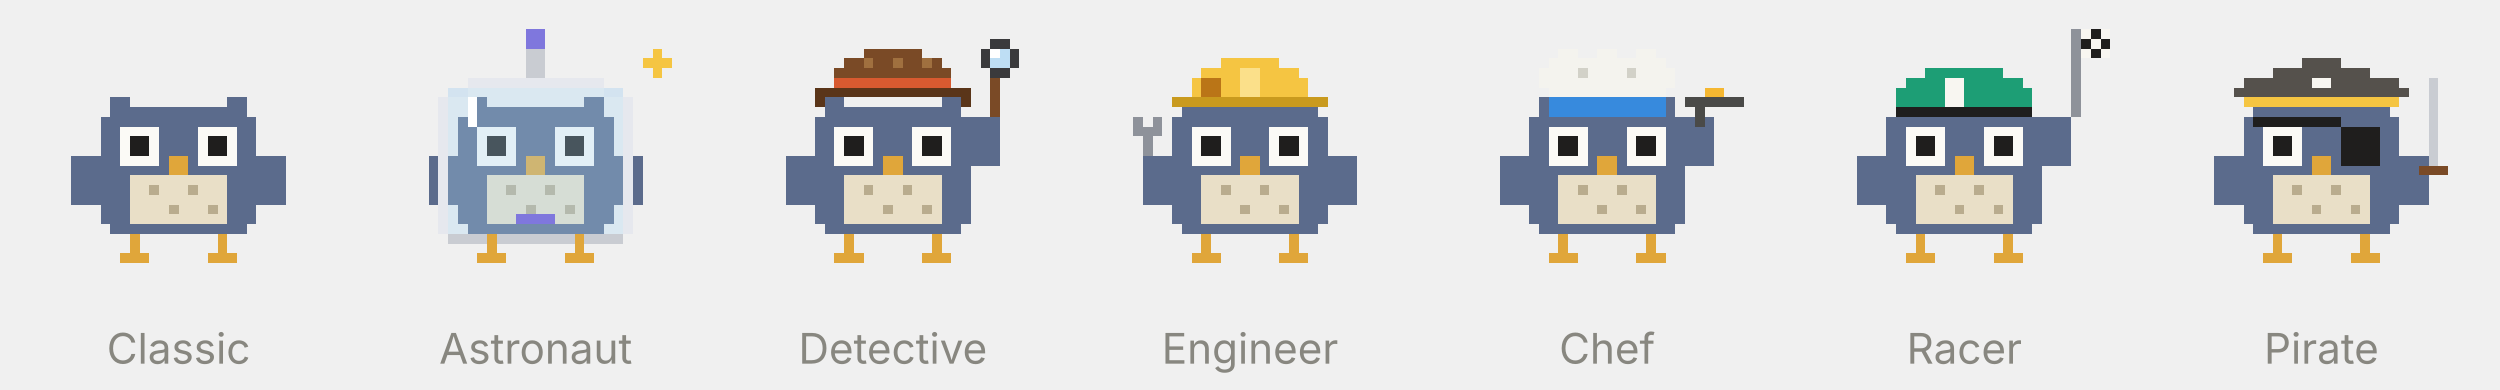
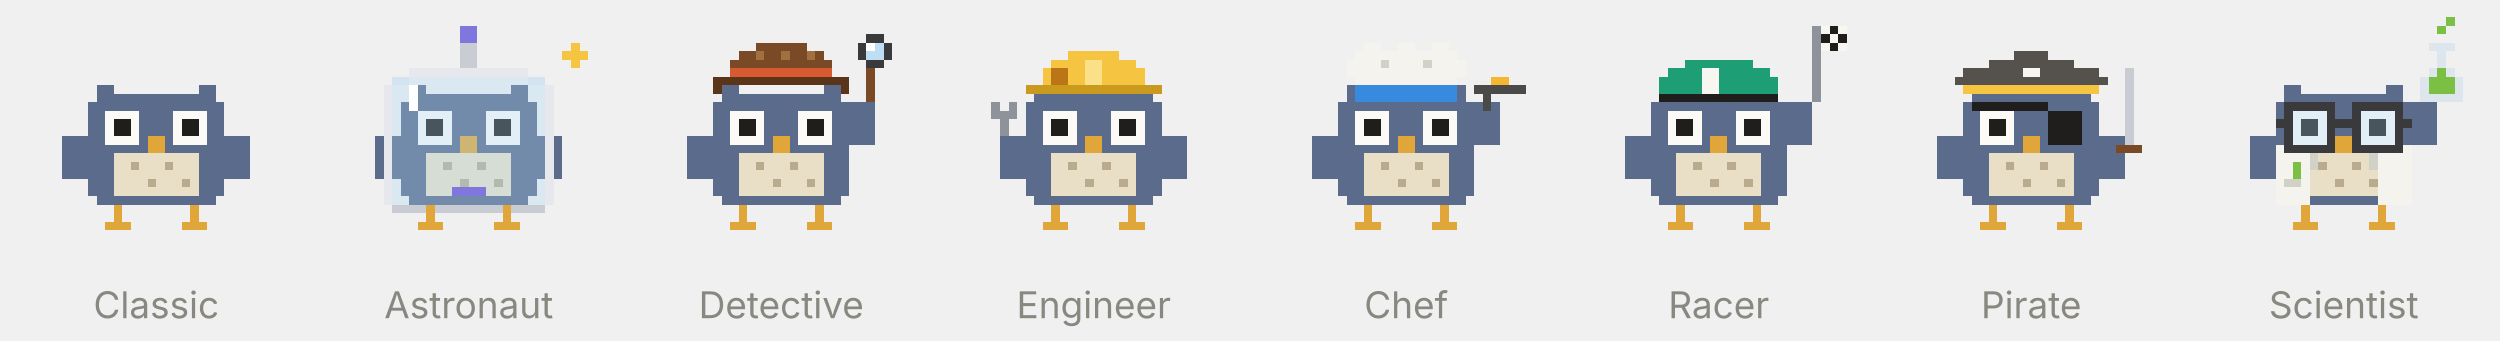
- <svg xmlns="http://www.w3.org/2000/svg" width="770" height="120" viewBox="0 0 770 120">
+ <svg xmlns="http://www.w3.org/2000/svg" width="880" height="120" viewBox="0 0 880 120">
  <style>
.run .la{animation:st .5s steps(1) infinite}.run .lb{animation:st .5s steps(1) infinite -.25s}
.run .bd{animation:bob .5s steps(1) infinite -.125s}
.run g{transform-box:fill-box}
@keyframes st{50%{transform:translateY(-1px)}}@keyframes bob{50%{transform:translateY(1px)}}
.c-fable.run{animation:float 1s ease-in-out infinite}
.c-fable.run .la,.c-fable.run .lb,.c-fable.run .bd{animation:none}
.c-fable.run .ant{animation:blink 1s steps(1) infinite}
.c-fable.run .star{animation:blink .5s steps(1) infinite -.25s}
@keyframes float{50%{transform:translateY(-2px)}}@keyframes blink{50%{opacity:.15}}
.c-heavy.run .it{animation:scan 1s steps(1) infinite}
.c-heavy.run .gl{animation:blink 1s steps(1) infinite -.5s}
@keyframes scan{25%{transform:translate(-1px,1px)}50%{transform:translate(-2px,2px)}75%{transform:translate(-1px,1px)}}
.c-careful.run .it{transform-origin:100% 100%;animation:twist .5s ease-in-out infinite}
@keyframes twist{50%{transform:rotate(-35deg)}}
.c-medium.run .pan{transform-origin:0 50%;animation:tilt 1s ease-in-out infinite}
.c-medium.run .egg{animation:flip 1s ease-in-out infinite}
@keyframes tilt{20%,40%{transform:rotate(-12deg)}}@keyframes flip{30%{transform:translateY(-5px) scaleY(-1)}60%{transform:translateY(0)}}
.c-light.run .la{animation-duration:.25s}.c-light.run .lb{animation-duration:.25s;animation-delay:-.125s}
.c-light.run .flag{transform-origin:0 50%;animation:wave .25s steps(1) infinite}
@keyframes wave{50%{transform:skewY(-12deg) scaleX(.85)}}
.c-explore.run .it{transform-origin:50% 100%;animation:fence .5s ease-in-out infinite}
@keyframes fence{50%{transform:rotate(25deg)}}
+ .c-science.run .it{transform-origin:50% 100%;animation:swirl 1s ease-in-out infinite}
+ .c-science.run .bub{animation:fizz .5s steps(1) infinite}
+ @keyframes swirl{25%{transform:rotate(-8deg)}75%{transform:rotate(8deg)}}@keyframes fizz{50%{transform:translateY(-1px);opacity:.3}}
@media (prefers-reduced-motion: reduce){.run,.run g{animation:none!important}}
</style>
  <g transform="translate(10,6) scale(3)" opacity="1" shape-rendering="crispEdges">
    <g class="c-other run">
      <g class="bd">
        <rect x="8" y="8" width="2" height="1" fill="#5B6B8C" />
        <rect x="20" y="8" width="2" height="1" fill="#5B6B8C" />
        <rect x="8" y="9" width="14" height="13" fill="#5B6B8C" />
        <rect x="7" y="10" width="16" height="11" fill="#5B6B8C" />
        <rect x="9" y="11" width="4" height="4" fill="#FBFAF6" />
        <rect x="17" y="11" width="4" height="4" fill="#FBFAF6" />
        <rect x="10" y="12" width="2" height="2" fill="#1F1E1D" />
        <rect x="18" y="12" width="2" height="2" fill="#1F1E1D" />
        <rect x="14" y="14" width="2" height="2" fill="#E0A63A" />
        <rect x="10" y="16" width="10" height="5" fill="#E9DFC7" />
        <rect x="12" y="17" width="1" height="1" fill="#B9AC8E" />
        <rect x="16" y="17" width="1" height="1" fill="#B9AC8E" />
        <rect x="14" y="19" width="1" height="1" fill="#B9AC8E" />
        <rect x="18" y="19" width="1" height="1" fill="#B9AC8E" />
        <rect x="4" y="14" width="3" height="5" fill="#5B6B8C" />
        <rect x="23" y="14" width="3" height="5" fill="#5B6B8C" />
      </g>
      <g class="la">
        <rect x="10" y="22" width="1" height="2" fill="#E0A63A" />
        <rect x="9" y="24" width="3" height="1" fill="#E0A63A" />
      </g>
      <g class="lb">
        <rect x="19" y="22" width="1" height="2" fill="#E0A63A" />
        <rect x="18" y="24" width="3" height="1" fill="#E0A63A" />
      </g>
    </g>
  </g>
  <text x="55" y="112" text-anchor="middle" font-family="-apple-system,Segoe UI,sans-serif" font-size="13" fill="#888780">Classic</text>
  <g transform="translate(120,6) scale(3)" opacity="1" shape-rendering="crispEdges">
    <g class="c-fable run">
      <g class="bd">
        <rect x="8" y="8" width="2" height="1" fill="#5B6B8C" />
        <rect x="20" y="8" width="2" height="1" fill="#5B6B8C" />
        <rect x="8" y="9" width="14" height="13" fill="#5B6B8C" />
        <rect x="7" y="10" width="16" height="11" fill="#5B6B8C" />
        <rect x="9" y="11" width="4" height="4" fill="#FBFAF6" />
        <rect x="17" y="11" width="4" height="4" fill="#FBFAF6" />
        <rect x="10" y="12" width="2" height="2" fill="#1F1E1D" />
        <rect x="18" y="12" width="2" height="2" fill="#1F1E1D" />
        <rect x="14" y="14" width="2" height="2" fill="#E0A63A" />
        <rect x="10" y="16" width="10" height="5" fill="#E9DFC7" />
        <rect x="12" y="17" width="1" height="1" fill="#B9AC8E" />
        <rect x="16" y="17" width="1" height="1" fill="#B9AC8E" />
        <rect x="14" y="19" width="1" height="1" fill="#B9AC8E" />
        <rect x="18" y="19" width="1" height="1" fill="#B9AC8E" />
        <rect x="4" y="14" width="3" height="5" fill="#5B6B8C" />
        <rect x="23" y="14" width="3" height="5" fill="#5B6B8C" />
        <rect x="8" y="6" width="14" height="1" fill="#E6E8EE" />
        <rect x="6" y="7" width="2" height="1" fill="#E6E8EE" />
        <rect x="22" y="7" width="2" height="1" fill="#E6E8EE" />
        <rect x="5" y="8" width="1" height="14" fill="#E6E8EE" />
        <rect x="24" y="8" width="1" height="14" fill="#E6E8EE" />
        <rect x="6" y="22" width="18" height="1" fill="#C9CCD2" />
        <rect x="6" y="7" width="18" height="15" fill="rgba(169,214,245,.3)" />
        <rect x="8" y="8" width="1" height="3" fill="#fff" />
        <rect x="14" y="3" width="2" height="3" fill="#C9CCD2" />
        <rect x="13" y="20" width="4" height="1" fill="#7F77DD" />
        <g class="ant">
          <rect x="14" y="1" width="2" height="2" fill="#7F77DD" />
        </g>
        <g class="star">
          <rect x="27" y="3" width="1" height="3" fill="#F5C542" />
          <rect x="26" y="4" width="3" height="1" fill="#F5C542" />
        </g>
      </g>
      <g class="la">
        <rect x="10" y="22" width="1" height="2" fill="#E0A63A" />
        <rect x="9" y="24" width="3" height="1" fill="#E0A63A" />
      </g>
      <g class="lb">
        <rect x="19" y="22" width="1" height="2" fill="#E0A63A" />
        <rect x="18" y="24" width="3" height="1" fill="#E0A63A" />
      </g>
    </g>
  </g>
  <text x="165" y="112" text-anchor="middle" font-family="-apple-system,Segoe UI,sans-serif" font-size="13" fill="#888780">Astronaut</text>
  <g transform="translate(230,6) scale(3)" opacity="1" shape-rendering="crispEdges">
    <g class="c-heavy run">
      <g class="bd">
        <rect x="8" y="8" width="2" height="1" fill="#5B6B8C" />
        <rect x="20" y="8" width="2" height="1" fill="#5B6B8C" />
        <rect x="8" y="9" width="14" height="13" fill="#5B6B8C" />
        <rect x="7" y="10" width="16" height="11" fill="#5B6B8C" />
        <rect x="9" y="11" width="4" height="4" fill="#FBFAF6" />
        <rect x="17" y="11" width="4" height="4" fill="#FBFAF6" />
        <rect x="10" y="12" width="2" height="2" fill="#1F1E1D" />
        <rect x="18" y="12" width="2" height="2" fill="#1F1E1D" />
        <rect x="14" y="14" width="2" height="2" fill="#E0A63A" />
        <rect x="10" y="16" width="10" height="5" fill="#E9DFC7" />
        <rect x="12" y="17" width="1" height="1" fill="#B9AC8E" />
        <rect x="16" y="17" width="1" height="1" fill="#B9AC8E" />
        <rect x="14" y="19" width="1" height="1" fill="#B9AC8E" />
        <rect x="18" y="19" width="1" height="1" fill="#B9AC8E" />
        <rect x="4" y="14" width="3" height="5" fill="#5B6B8C" />
        <rect x="12" y="3" width="1" height="1" fill="#7A4A26" />
        <rect x="13" y="3" width="1" height="1" fill="#7A4A26" />
        <rect x="14" y="3" width="1" height="1" fill="#7A4A26" />
        <rect x="15" y="3" width="1" height="1" fill="#7A4A26" />
        <rect x="16" y="3" width="1" height="1" fill="#7A4A26" />
        <rect x="17" y="3" width="1" height="1" fill="#7A4A26" />
        <rect x="10" y="4" width="1" height="1" fill="#7A4A26" />
        <rect x="11" y="4" width="1" height="1" fill="#7A4A26" />
        <rect x="12" y="4" width="1" height="1" fill="#A0703F" />
        <rect x="13" y="4" width="1" height="1" fill="#7A4A26" />
        <rect x="14" y="4" width="1" height="1" fill="#7A4A26" />
        <rect x="15" y="4" width="1" height="1" fill="#A0703F" />
        <rect x="16" y="4" width="1" height="1" fill="#7A4A26" />
        <rect x="17" y="4" width="1" height="1" fill="#7A4A26" />
        <rect x="18" y="4" width="1" height="1" fill="#A0703F" />
        <rect x="19" y="4" width="1" height="1" fill="#7A4A26" />
        <rect x="9" y="5" width="1" height="1" fill="#7A4A26" />
        <rect x="10" y="5" width="1" height="1" fill="#7A4A26" />
        <rect x="11" y="5" width="1" height="1" fill="#7A4A26" />
        <rect x="12" y="5" width="1" height="1" fill="#7A4A26" />
        <rect x="13" y="5" width="1" height="1" fill="#7A4A26" />
        <rect x="14" y="5" width="1" height="1" fill="#7A4A26" />
        <rect x="15" y="5" width="1" height="1" fill="#7A4A26" />
        <rect x="16" y="5" width="1" height="1" fill="#7A4A26" />
        <rect x="17" y="5" width="1" height="1" fill="#7A4A26" />
        <rect x="18" y="5" width="1" height="1" fill="#7A4A26" />
        <rect x="19" y="5" width="1" height="1" fill="#7A4A26" />
        <rect x="20" y="5" width="1" height="1" fill="#7A4A26" />
        <rect x="9" y="6" width="1" height="1" fill="#D85A30" />
        <rect x="10" y="6" width="1" height="1" fill="#D85A30" />
        <rect x="11" y="6" width="1" height="1" fill="#D85A30" />
        <rect x="12" y="6" width="1" height="1" fill="#D85A30" />
        <rect x="13" y="6" width="1" height="1" fill="#D85A30" />
        <rect x="14" y="6" width="1" height="1" fill="#D85A30" />
        <rect x="15" y="6" width="1" height="1" fill="#D85A30" />
        <rect x="16" y="6" width="1" height="1" fill="#D85A30" />
        <rect x="17" y="6" width="1" height="1" fill="#D85A30" />
        <rect x="18" y="6" width="1" height="1" fill="#D85A30" />
        <rect x="19" y="6" width="1" height="1" fill="#D85A30" />
        <rect x="20" y="6" width="1" height="1" fill="#D85A30" />
        <rect x="7" y="7" width="1" height="1" fill="#5A3519" />
        <rect x="8" y="7" width="1" height="1" fill="#5A3519" />
        <rect x="9" y="7" width="1" height="1" fill="#5A3519" />
        <rect x="10" y="7" width="1" height="1" fill="#5A3519" />
        <rect x="11" y="7" width="1" height="1" fill="#5A3519" />
        <rect x="12" y="7" width="1" height="1" fill="#5A3519" />
        <rect x="13" y="7" width="1" height="1" fill="#5A3519" />
        <rect x="14" y="7" width="1" height="1" fill="#5A3519" />
        <rect x="15" y="7" width="1" height="1" fill="#5A3519" />
        <rect x="16" y="7" width="1" height="1" fill="#5A3519" />
        <rect x="17" y="7" width="1" height="1" fill="#5A3519" />
        <rect x="18" y="7" width="1" height="1" fill="#5A3519" />
        <rect x="19" y="7" width="1" height="1" fill="#5A3519" />
        <rect x="20" y="7" width="1" height="1" fill="#5A3519" />
        <rect x="21" y="7" width="1" height="1" fill="#5A3519" />
        <rect x="22" y="7" width="1" height="1" fill="#5A3519" />
        <rect x="7" y="8" width="1" height="1" fill="#5A3519" />
        <rect x="22" y="8" width="1" height="1" fill="#5A3519" />
        <g class="it">
          <rect x="23" y="10" width="3" height="5" fill="#5B6B8C" />
          <rect x="25" y="2" width="1" height="1" fill="#3A3A3C" />
          <rect x="26" y="2" width="1" height="1" fill="#3A3A3C" />
          <rect x="24" y="3" width="1" height="1" fill="#3A3A3C" />
          <rect x="27" y="3" width="1" height="1" fill="#3A3A3C" />
          <rect x="24" y="4" width="1" height="1" fill="#3A3A3C" />
          <rect x="27" y="4" width="1" height="1" fill="#3A3A3C" />
          <rect x="25" y="5" width="1" height="1" fill="#3A3A3C" />
          <rect x="26" y="5" width="1" height="1" fill="#3A3A3C" />
          <rect x="25" y="3" width="2" height="2" fill="rgba(169,214,245,.7)" />
          <rect x="25" y="6" width="1" height="4" fill="#7A4A26" />
        </g>
        <g class="gl">
          <rect x="25" y="3" width="1" height="1" fill="#fff" />
        </g>
      </g>
      <g class="la">
        <rect x="10" y="22" width="1" height="2" fill="#E0A63A" />
        <rect x="9" y="24" width="3" height="1" fill="#E0A63A" />
      </g>
      <g class="lb">
        <rect x="19" y="22" width="1" height="2" fill="#E0A63A" />
        <rect x="18" y="24" width="3" height="1" fill="#E0A63A" />
      </g>
    </g>
  </g>
  <text x="275" y="112" text-anchor="middle" font-family="-apple-system,Segoe UI,sans-serif" font-size="13" fill="#888780">Detective</text>
  <g transform="translate(340,6) scale(3)" opacity="1" shape-rendering="crispEdges">
    <g class="c-careful run">
      <g class="bd">
        <rect x="8" y="8" width="2" height="1" fill="#5B6B8C" />
        <rect x="20" y="8" width="2" height="1" fill="#5B6B8C" />
        <rect x="8" y="9" width="14" height="13" fill="#5B6B8C" />
        <rect x="7" y="10" width="16" height="11" fill="#5B6B8C" />
        <rect x="9" y="11" width="4" height="4" fill="#FBFAF6" />
        <rect x="17" y="11" width="4" height="4" fill="#FBFAF6" />
        <rect x="10" y="12" width="2" height="2" fill="#1F1E1D" />
        <rect x="18" y="12" width="2" height="2" fill="#1F1E1D" />
        <rect x="14" y="14" width="2" height="2" fill="#E0A63A" />
        <rect x="10" y="16" width="10" height="5" fill="#E9DFC7" />
        <rect x="12" y="17" width="1" height="1" fill="#B9AC8E" />
        <rect x="16" y="17" width="1" height="1" fill="#B9AC8E" />
        <rect x="14" y="19" width="1" height="1" fill="#B9AC8E" />
        <rect x="18" y="19" width="1" height="1" fill="#B9AC8E" />
        <rect x="4" y="14" width="3" height="5" fill="#5B6B8C" />
        <rect x="23" y="14" width="3" height="5" fill="#5B6B8C" />
        <rect x="12" y="4" width="1" height="1" fill="#F5C542" />
        <rect x="13" y="4" width="1" height="1" fill="#F5C542" />
        <rect x="14" y="4" width="1" height="1" fill="#F5C542" />
        <rect x="15" y="4" width="1" height="1" fill="#F5C542" />
        <rect x="16" y="4" width="1" height="1" fill="#F5C542" />
        <rect x="17" y="4" width="1" height="1" fill="#F5C542" />
        <rect x="10" y="5" width="1" height="1" fill="#F5C542" />
        <rect x="11" y="5" width="1" height="1" fill="#F5C542" />
        <rect x="12" y="5" width="1" height="1" fill="#F5C542" />
        <rect x="13" y="5" width="1" height="1" fill="#F5C542" />
        <rect x="14" y="5" width="1" height="1" fill="#FBE08A" />
        <rect x="15" y="5" width="1" height="1" fill="#FBE08A" />
        <rect x="16" y="5" width="1" height="1" fill="#F5C542" />
        <rect x="17" y="5" width="1" height="1" fill="#F5C542" />
        <rect x="18" y="5" width="1" height="1" fill="#F5C542" />
        <rect x="19" y="5" width="1" height="1" fill="#F5C542" />
        <rect x="9" y="6" width="1" height="1" fill="#F5C542" />
        <rect x="10" y="6" width="1" height="1" fill="#F5C542" />
        <rect x="11" y="6" width="1" height="1" fill="#F5C542" />
        <rect x="12" y="6" width="1" height="1" fill="#F5C542" />
        <rect x="13" y="6" width="1" height="1" fill="#F5C542" />
        <rect x="14" y="6" width="1" height="1" fill="#FBE08A" />
        <rect x="15" y="6" width="1" height="1" fill="#FBE08A" />
        <rect x="16" y="6" width="1" height="1" fill="#F5C542" />
        <rect x="17" y="6" width="1" height="1" fill="#F5C542" />
        <rect x="18" y="6" width="1" height="1" fill="#F5C542" />
        <rect x="19" y="6" width="1" height="1" fill="#F5C542" />
        <rect x="20" y="6" width="1" height="1" fill="#F5C542" />
        <rect x="9" y="7" width="1" height="1" fill="#F5C542" />
        <rect x="10" y="7" width="1" height="1" fill="#F5C542" />
        <rect x="11" y="7" width="1" height="1" fill="#F5C542" />
        <rect x="12" y="7" width="1" height="1" fill="#F5C542" />
        <rect x="13" y="7" width="1" height="1" fill="#F5C542" />
        <rect x="14" y="7" width="1" height="1" fill="#FBE08A" />
        <rect x="15" y="7" width="1" height="1" fill="#FBE08A" />
        <rect x="16" y="7" width="1" height="1" fill="#F5C542" />
        <rect x="17" y="7" width="1" height="1" fill="#F5C542" />
        <rect x="18" y="7" width="1" height="1" fill="#F5C542" />
        <rect x="19" y="7" width="1" height="1" fill="#F5C542" />
        <rect x="20" y="7" width="1" height="1" fill="#F5C542" />
        <rect x="7" y="8" width="1" height="1" fill="#C99A1E" />
        <rect x="8" y="8" width="1" height="1" fill="#C99A1E" />
        <rect x="9" y="8" width="1" height="1" fill="#C99A1E" />
        <rect x="10" y="8" width="1" height="1" fill="#C99A1E" />
        <rect x="11" y="8" width="1" height="1" fill="#C99A1E" />
        <rect x="12" y="8" width="1" height="1" fill="#C99A1E" />
        <rect x="13" y="8" width="1" height="1" fill="#C99A1E" />
        <rect x="14" y="8" width="1" height="1" fill="#C99A1E" />
        <rect x="15" y="8" width="1" height="1" fill="#C99A1E" />
        <rect x="16" y="8" width="1" height="1" fill="#C99A1E" />
        <rect x="17" y="8" width="1" height="1" fill="#C99A1E" />
        <rect x="18" y="8" width="1" height="1" fill="#C99A1E" />
        <rect x="19" y="8" width="1" height="1" fill="#C99A1E" />
        <rect x="20" y="8" width="1" height="1" fill="#C99A1E" />
        <rect x="21" y="8" width="1" height="1" fill="#C99A1E" />
        <rect x="22" y="8" width="1" height="1" fill="#C99A1E" />
        <rect x="10" y="6" width="2" height="2" fill="#BA7517" />
        <g class="it">
          <rect x="3" y="10" width="1" height="1" fill="#8E929A" />
          <rect x="5" y="10" width="1" height="1" fill="#8E929A" />
          <rect x="3" y="11" width="1" height="1" fill="#8E929A" />
          <rect x="4" y="11" width="1" height="1" fill="#8E929A" />
          <rect x="5" y="11" width="1" height="1" fill="#8E929A" />
          <rect x="4" y="12" width="1" height="1" fill="#8E929A" />
          <rect x="4" y="13" width="1" height="1" fill="#8E929A" />
        </g>
      </g>
      <g class="la">
        <rect x="10" y="22" width="1" height="2" fill="#E0A63A" />
        <rect x="9" y="24" width="3" height="1" fill="#E0A63A" />
      </g>
      <g class="lb">
        <rect x="19" y="22" width="1" height="2" fill="#E0A63A" />
        <rect x="18" y="24" width="3" height="1" fill="#E0A63A" />
      </g>
    </g>
  </g>
  <text x="385" y="112" text-anchor="middle" font-family="-apple-system,Segoe UI,sans-serif" font-size="13" fill="#888780">Engineer</text>
  <g transform="translate(450,6) scale(3)" opacity="1" shape-rendering="crispEdges">
    <g class="c-medium run">
      <g class="bd">
        <rect x="8" y="8" width="2" height="1" fill="#5B6B8C" />
        <rect x="20" y="8" width="2" height="1" fill="#5B6B8C" />
        <rect x="8" y="9" width="14" height="13" fill="#5B6B8C" />
        <rect x="7" y="10" width="16" height="11" fill="#5B6B8C" />
        <rect x="9" y="11" width="4" height="4" fill="#FBFAF6" />
        <rect x="17" y="11" width="4" height="4" fill="#FBFAF6" />
        <rect x="10" y="12" width="2" height="2" fill="#1F1E1D" />
        <rect x="18" y="12" width="2" height="2" fill="#1F1E1D" />
        <rect x="14" y="14" width="2" height="2" fill="#E0A63A" />
        <rect x="10" y="16" width="10" height="5" fill="#E9DFC7" />
        <rect x="12" y="17" width="1" height="1" fill="#B9AC8E" />
        <rect x="16" y="17" width="1" height="1" fill="#B9AC8E" />
        <rect x="14" y="19" width="1" height="1" fill="#B9AC8E" />
        <rect x="18" y="19" width="1" height="1" fill="#B9AC8E" />
        <rect x="4" y="14" width="3" height="5" fill="#5B6B8C" />
        <rect x="10" y="3" width="1" height="1" fill="#F4F3EE" />
        <rect x="11" y="3" width="1" height="1" fill="#F4F3EE" />
        <rect x="14" y="3" width="1" height="1" fill="#F4F3EE" />
        <rect x="15" y="3" width="1" height="1" fill="#F4F3EE" />
        <rect x="18" y="3" width="1" height="1" fill="#F4F3EE" />
        <rect x="19" y="3" width="1" height="1" fill="#F4F3EE" />
        <rect x="9" y="4" width="1" height="1" fill="#F4F3EE" />
        <rect x="10" y="4" width="1" height="1" fill="#F4F3EE" />
        <rect x="11" y="4" width="1" height="1" fill="#F4F3EE" />
        <rect x="12" y="4" width="1" height="1" fill="#F4F3EE" />
        <rect x="13" y="4" width="1" height="1" fill="#F4F3EE" />
        <rect x="14" y="4" width="1" height="1" fill="#F4F3EE" />
        <rect x="15" y="4" width="1" height="1" fill="#F4F3EE" />
        <rect x="16" y="4" width="1" height="1" fill="#F4F3EE" />
        <rect x="17" y="4" width="1" height="1" fill="#F4F3EE" />
        <rect x="18" y="4" width="1" height="1" fill="#F4F3EE" />
        <rect x="19" y="4" width="1" height="1" fill="#F4F3EE" />
        <rect x="20" y="4" width="1" height="1" fill="#F4F3EE" />
        <rect x="8" y="5" width="1" height="1" fill="#F4F3EE" />
        <rect x="9" y="5" width="1" height="1" fill="#F4F3EE" />
        <rect x="10" y="5" width="1" height="1" fill="#F4F3EE" />
        <rect x="11" y="5" width="1" height="1" fill="#F4F3EE" />
        <rect x="12" y="5" width="1" height="1" fill="#D2D1C8" />
        <rect x="13" y="5" width="1" height="1" fill="#F4F3EE" />
        <rect x="14" y="5" width="1" height="1" fill="#F4F3EE" />
        <rect x="15" y="5" width="1" height="1" fill="#F4F3EE" />
        <rect x="16" y="5" width="1" height="1" fill="#F4F3EE" />
        <rect x="17" y="5" width="1" height="1" fill="#D2D1C8" />
        <rect x="18" y="5" width="1" height="1" fill="#F4F3EE" />
        <rect x="19" y="5" width="1" height="1" fill="#F4F3EE" />
        <rect x="20" y="5" width="1" height="1" fill="#F4F3EE" />
        <rect x="21" y="5" width="1" height="1" fill="#F4F3EE" />
        <rect x="8" y="6" width="1" height="1" fill="#F4F3EE" />
        <rect x="9" y="6" width="1" height="1" fill="#F4F3EE" />
        <rect x="10" y="6" width="1" height="1" fill="#F4F3EE" />
        <rect x="11" y="6" width="1" height="1" fill="#F4F3EE" />
        <rect x="12" y="6" width="1" height="1" fill="#F4F3EE" />
        <rect x="13" y="6" width="1" height="1" fill="#F4F3EE" />
        <rect x="14" y="6" width="1" height="1" fill="#F4F3EE" />
        <rect x="15" y="6" width="1" height="1" fill="#F4F3EE" />
        <rect x="16" y="6" width="1" height="1" fill="#F4F3EE" />
        <rect x="17" y="6" width="1" height="1" fill="#F4F3EE" />
        <rect x="18" y="6" width="1" height="1" fill="#F4F3EE" />
        <rect x="19" y="6" width="1" height="1" fill="#F4F3EE" />
        <rect x="20" y="6" width="1" height="1" fill="#F4F3EE" />
        <rect x="21" y="6" width="1" height="1" fill="#F4F3EE" />
        <rect x="9" y="7" width="1" height="1" fill="#F4F3EE" />
        <rect x="10" y="7" width="1" height="1" fill="#F4F3EE" />
        <rect x="11" y="7" width="1" height="1" fill="#F4F3EE" />
        <rect x="12" y="7" width="1" height="1" fill="#F4F3EE" />
        <rect x="13" y="7" width="1" height="1" fill="#F4F3EE" />
        <rect x="14" y="7" width="1" height="1" fill="#F4F3EE" />
        <rect x="15" y="7" width="1" height="1" fill="#F4F3EE" />
        <rect x="16" y="7" width="1" height="1" fill="#F4F3EE" />
        <rect x="17" y="7" width="1" height="1" fill="#F4F3EE" />
        <rect x="18" y="7" width="1" height="1" fill="#F4F3EE" />
        <rect x="19" y="7" width="1" height="1" fill="#F4F3EE" />
        <rect x="20" y="7" width="1" height="1" fill="#F4F3EE" />
        <rect x="9" y="8" width="1" height="1" fill="#378ADD" />
        <rect x="10" y="8" width="1" height="1" fill="#378ADD" />
        <rect x="11" y="8" width="1" height="1" fill="#378ADD" />
        <rect x="12" y="8" width="1" height="1" fill="#378ADD" />
        <rect x="13" y="8" width="1" height="1" fill="#378ADD" />
        <rect x="14" y="8" width="1" height="1" fill="#378ADD" />
        <rect x="15" y="8" width="1" height="1" fill="#378ADD" />
        <rect x="16" y="8" width="1" height="1" fill="#378ADD" />
        <rect x="17" y="8" width="1" height="1" fill="#378ADD" />
        <rect x="18" y="8" width="1" height="1" fill="#378ADD" />
        <rect x="19" y="8" width="1" height="1" fill="#378ADD" />
        <rect x="20" y="8" width="1" height="1" fill="#378ADD" />
        <rect x="9" y="9" width="1" height="1" fill="#378ADD" />
        <rect x="10" y="9" width="1" height="1" fill="#378ADD" />
        <rect x="11" y="9" width="1" height="1" fill="#378ADD" />
        <rect x="12" y="9" width="1" height="1" fill="#378ADD" />
        <rect x="13" y="9" width="1" height="1" fill="#378ADD" />
        <rect x="14" y="9" width="1" height="1" fill="#378ADD" />
        <rect x="15" y="9" width="1" height="1" fill="#378ADD" />
        <rect x="16" y="9" width="1" height="1" fill="#378ADD" />
        <rect x="17" y="9" width="1" height="1" fill="#378ADD" />
        <rect x="18" y="9" width="1" height="1" fill="#378ADD" />
        <rect x="19" y="9" width="1" height="1" fill="#378ADD" />
        <rect x="20" y="9" width="1" height="1" fill="#378ADD" />
        <g class="pan">
          <rect x="23" y="10" width="3" height="5" fill="#5B6B8C" />
          <rect x="23" y="8" width="6" height="1" fill="#4A4A48" />
          <rect x="24" y="9" width="1" height="2" fill="#4A4A48" />
        </g>
        <g class="egg">
          <rect x="25" y="7" width="2" height="1" fill="#F5B731" />
        </g>
      </g>
      <g class="la">
        <rect x="10" y="22" width="1" height="2" fill="#E0A63A" />
        <rect x="9" y="24" width="3" height="1" fill="#E0A63A" />
      </g>
      <g class="lb">
        <rect x="19" y="22" width="1" height="2" fill="#E0A63A" />
        <rect x="18" y="24" width="3" height="1" fill="#E0A63A" />
      </g>
    </g>
  </g>
  <text x="495" y="112" text-anchor="middle" font-family="-apple-system,Segoe UI,sans-serif" font-size="13" fill="#888780">Chef</text>
  <g transform="translate(560,6) scale(3)" opacity="1" shape-rendering="crispEdges">
    <g class="c-light run">
      <g class="bd">
        <rect x="8" y="8" width="2" height="1" fill="#5B6B8C" />
        <rect x="20" y="8" width="2" height="1" fill="#5B6B8C" />
        <rect x="8" y="9" width="14" height="13" fill="#5B6B8C" />
        <rect x="7" y="10" width="16" height="11" fill="#5B6B8C" />
        <rect x="9" y="11" width="4" height="4" fill="#FBFAF6" />
        <rect x="17" y="11" width="4" height="4" fill="#FBFAF6" />
        <rect x="10" y="12" width="2" height="2" fill="#1F1E1D" />
        <rect x="18" y="12" width="2" height="2" fill="#1F1E1D" />
        <rect x="14" y="14" width="2" height="2" fill="#E0A63A" />
        <rect x="10" y="16" width="10" height="5" fill="#E9DFC7" />
        <rect x="12" y="17" width="1" height="1" fill="#B9AC8E" />
        <rect x="16" y="17" width="1" height="1" fill="#B9AC8E" />
        <rect x="14" y="19" width="1" height="1" fill="#B9AC8E" />
        <rect x="18" y="19" width="1" height="1" fill="#B9AC8E" />
        <rect x="4" y="14" width="3" height="5" fill="#5B6B8C" />
        <rect x="23" y="10" width="3" height="5" fill="#5B6B8C" />
        <rect x="11" y="5" width="1" height="1" fill="#1D9E75" />
        <rect x="12" y="5" width="1" height="1" fill="#1D9E75" />
        <rect x="13" y="5" width="1" height="1" fill="#1D9E75" />
        <rect x="14" y="5" width="1" height="1" fill="#1D9E75" />
        <rect x="15" y="5" width="1" height="1" fill="#1D9E75" />
        <rect x="16" y="5" width="1" height="1" fill="#1D9E75" />
        <rect x="17" y="5" width="1" height="1" fill="#1D9E75" />
        <rect x="18" y="5" width="1" height="1" fill="#1D9E75" />
        <rect x="9" y="6" width="1" height="1" fill="#1D9E75" />
        <rect x="10" y="6" width="1" height="1" fill="#1D9E75" />
        <rect x="11" y="6" width="1" height="1" fill="#1D9E75" />
        <rect x="12" y="6" width="1" height="1" fill="#1D9E75" />
        <rect x="13" y="6" width="1" height="1" fill="#F8F6F1" />
        <rect x="14" y="6" width="1" height="1" fill="#F8F6F1" />
        <rect x="15" y="6" width="1" height="1" fill="#1D9E75" />
        <rect x="16" y="6" width="1" height="1" fill="#1D9E75" />
        <rect x="17" y="6" width="1" height="1" fill="#1D9E75" />
        <rect x="18" y="6" width="1" height="1" fill="#1D9E75" />
        <rect x="19" y="6" width="1" height="1" fill="#1D9E75" />
        <rect x="20" y="6" width="1" height="1" fill="#1D9E75" />
        <rect x="8" y="7" width="1" height="1" fill="#1D9E75" />
        <rect x="9" y="7" width="1" height="1" fill="#1D9E75" />
        <rect x="10" y="7" width="1" height="1" fill="#1D9E75" />
        <rect x="11" y="7" width="1" height="1" fill="#1D9E75" />
        <rect x="12" y="7" width="1" height="1" fill="#1D9E75" />
        <rect x="13" y="7" width="1" height="1" fill="#F8F6F1" />
        <rect x="14" y="7" width="1" height="1" fill="#F8F6F1" />
        <rect x="15" y="7" width="1" height="1" fill="#1D9E75" />
        <rect x="16" y="7" width="1" height="1" fill="#1D9E75" />
        <rect x="17" y="7" width="1" height="1" fill="#1D9E75" />
        <rect x="18" y="7" width="1" height="1" fill="#1D9E75" />
        <rect x="19" y="7" width="1" height="1" fill="#1D9E75" />
        <rect x="20" y="7" width="1" height="1" fill="#1D9E75" />
        <rect x="21" y="7" width="1" height="1" fill="#1D9E75" />
        <rect x="8" y="8" width="1" height="1" fill="#1D9E75" />
        <rect x="9" y="8" width="1" height="1" fill="#1D9E75" />
        <rect x="10" y="8" width="1" height="1" fill="#1D9E75" />
        <rect x="11" y="8" width="1" height="1" fill="#1D9E75" />
        <rect x="12" y="8" width="1" height="1" fill="#1D9E75" />
        <rect x="13" y="8" width="1" height="1" fill="#F8F6F1" />
        <rect x="14" y="8" width="1" height="1" fill="#F8F6F1" />
        <rect x="15" y="8" width="1" height="1" fill="#1D9E75" />
        <rect x="16" y="8" width="1" height="1" fill="#1D9E75" />
        <rect x="17" y="8" width="1" height="1" fill="#1D9E75" />
        <rect x="18" y="8" width="1" height="1" fill="#1D9E75" />
        <rect x="19" y="8" width="1" height="1" fill="#1D9E75" />
        <rect x="20" y="8" width="1" height="1" fill="#1D9E75" />
        <rect x="21" y="8" width="1" height="1" fill="#1D9E75" />
        <rect x="8" y="9" width="1" height="1" fill="#1F1E1D" />
        <rect x="9" y="9" width="1" height="1" fill="#1F1E1D" />
        <rect x="10" y="9" width="1" height="1" fill="#1F1E1D" />
        <rect x="11" y="9" width="1" height="1" fill="#1F1E1D" />
        <rect x="12" y="9" width="1" height="1" fill="#1F1E1D" />
        <rect x="13" y="9" width="1" height="1" fill="#1F1E1D" />
        <rect x="14" y="9" width="1" height="1" fill="#1F1E1D" />
        <rect x="15" y="9" width="1" height="1" fill="#1F1E1D" />
        <rect x="16" y="9" width="1" height="1" fill="#1F1E1D" />
        <rect x="17" y="9" width="1" height="1" fill="#1F1E1D" />
        <rect x="18" y="9" width="1" height="1" fill="#1F1E1D" />
        <rect x="19" y="9" width="1" height="1" fill="#1F1E1D" />
        <rect x="20" y="9" width="1" height="1" fill="#1F1E1D" />
        <rect x="21" y="9" width="1" height="1" fill="#1F1E1D" />
        <rect x="26" y="1" width="1" height="9" fill="#8E929A" />
        <g class="flag">
          <rect x="27" y="1" width="1" height="1" fill="#F8F6F1" />
          <rect x="28" y="1" width="1" height="1" fill="#1F1E1D" />
          <rect x="29" y="1" width="1" height="1" fill="#F8F6F1" />
          <rect x="27" y="2" width="1" height="1" fill="#1F1E1D" />
          <rect x="28" y="2" width="1" height="1" fill="#F8F6F1" />
          <rect x="29" y="2" width="1" height="1" fill="#1F1E1D" />
          <rect x="27" y="3" width="1" height="1" fill="#F8F6F1" />
          <rect x="28" y="3" width="1" height="1" fill="#1F1E1D" />
          <rect x="29" y="3" width="1" height="1" fill="#F8F6F1" />
        </g>
      </g>
      <g class="la">
        <rect x="10" y="22" width="1" height="2" fill="#E0A63A" />
        <rect x="9" y="24" width="3" height="1" fill="#E0A63A" />
      </g>
      <g class="lb">
        <rect x="19" y="22" width="1" height="2" fill="#E0A63A" />
        <rect x="18" y="24" width="3" height="1" fill="#E0A63A" />
      </g>
    </g>
  </g>
  <text x="605" y="112" text-anchor="middle" font-family="-apple-system,Segoe UI,sans-serif" font-size="13" fill="#888780">Racer</text>
  <g transform="translate(670,6) scale(3)" opacity="1" shape-rendering="crispEdges">
    <g class="c-explore run">
      <g class="bd">
        <rect x="8" y="8" width="2" height="1" fill="#5B6B8C" />
        <rect x="20" y="8" width="2" height="1" fill="#5B6B8C" />
        <rect x="8" y="9" width="14" height="13" fill="#5B6B8C" />
        <rect x="7" y="10" width="16" height="11" fill="#5B6B8C" />
        <rect x="9" y="11" width="4" height="4" fill="#FBFAF6" />
        <rect x="17" y="11" width="4" height="4" fill="#FBFAF6" />
        <rect x="10" y="12" width="2" height="2" fill="#1F1E1D" />
        <rect x="18" y="12" width="2" height="2" fill="#1F1E1D" />
        <rect x="14" y="14" width="2" height="2" fill="#E0A63A" />
        <rect x="10" y="16" width="10" height="5" fill="#E9DFC7" />
        <rect x="12" y="17" width="1" height="1" fill="#B9AC8E" />
        <rect x="16" y="17" width="1" height="1" fill="#B9AC8E" />
        <rect x="14" y="19" width="1" height="1" fill="#B9AC8E" />
        <rect x="18" y="19" width="1" height="1" fill="#B9AC8E" />
        <rect x="4" y="14" width="3" height="5" fill="#5B6B8C" />
        <rect x="23" y="14" width="3" height="5" fill="#5B6B8C" />
        <rect x="13" y="4" width="1" height="1" fill="#55514C" />
        <rect x="14" y="4" width="1" height="1" fill="#55514C" />
        <rect x="15" y="4" width="1" height="1" fill="#55514C" />
        <rect x="16" y="4" width="1" height="1" fill="#55514C" />
        <rect x="10" y="5" width="1" height="1" fill="#55514C" />
        <rect x="11" y="5" width="1" height="1" fill="#55514C" />
        <rect x="12" y="5" width="1" height="1" fill="#55514C" />
        <rect x="13" y="5" width="1" height="1" fill="#55514C" />
        <rect x="14" y="5" width="1" height="1" fill="#55514C" />
        <rect x="15" y="5" width="1" height="1" fill="#55514C" />
        <rect x="16" y="5" width="1" height="1" fill="#55514C" />
        <rect x="17" y="5" width="1" height="1" fill="#55514C" />
        <rect x="18" y="5" width="1" height="1" fill="#55514C" />
        <rect x="19" y="5" width="1" height="1" fill="#55514C" />
        <rect x="7" y="6" width="1" height="1" fill="#55514C" />
        <rect x="8" y="6" width="1" height="1" fill="#55514C" />
        <rect x="9" y="6" width="1" height="1" fill="#55514C" />
        <rect x="10" y="6" width="1" height="1" fill="#55514C" />
        <rect x="11" y="6" width="1" height="1" fill="#55514C" />
        <rect x="12" y="6" width="1" height="1" fill="#55514C" />
        <rect x="13" y="6" width="1" height="1" fill="#55514C" />
        <rect x="14" y="6" width="1" height="1" fill="#F8F6F1" />
        <rect x="15" y="6" width="1" height="1" fill="#F8F6F1" />
        <rect x="16" y="6" width="1" height="1" fill="#55514C" />
        <rect x="17" y="6" width="1" height="1" fill="#55514C" />
        <rect x="18" y="6" width="1" height="1" fill="#55514C" />
        <rect x="19" y="6" width="1" height="1" fill="#55514C" />
        <rect x="20" y="6" width="1" height="1" fill="#55514C" />
        <rect x="21" y="6" width="1" height="1" fill="#55514C" />
        <rect x="22" y="6" width="1" height="1" fill="#55514C" />
        <rect x="6" y="7" width="1" height="1" fill="#55514C" />
        <rect x="7" y="7" width="1" height="1" fill="#55514C" />
        <rect x="8" y="7" width="1" height="1" fill="#55514C" />
        <rect x="9" y="7" width="1" height="1" fill="#55514C" />
        <rect x="10" y="7" width="1" height="1" fill="#55514C" />
        <rect x="11" y="7" width="1" height="1" fill="#55514C" />
        <rect x="12" y="7" width="1" height="1" fill="#55514C" />
        <rect x="13" y="7" width="1" height="1" fill="#55514C" />
        <rect x="14" y="7" width="1" height="1" fill="#55514C" />
        <rect x="15" y="7" width="1" height="1" fill="#55514C" />
        <rect x="16" y="7" width="1" height="1" fill="#55514C" />
        <rect x="17" y="7" width="1" height="1" fill="#55514C" />
        <rect x="18" y="7" width="1" height="1" fill="#55514C" />
        <rect x="19" y="7" width="1" height="1" fill="#55514C" />
        <rect x="20" y="7" width="1" height="1" fill="#55514C" />
        <rect x="21" y="7" width="1" height="1" fill="#55514C" />
        <rect x="22" y="7" width="1" height="1" fill="#55514C" />
        <rect x="23" y="7" width="1" height="1" fill="#55514C" />
        <rect x="7" y="8" width="1" height="1" fill="#F5C542" />
        <rect x="8" y="8" width="1" height="1" fill="#F5C542" />
        <rect x="9" y="8" width="1" height="1" fill="#F5C542" />
        <rect x="10" y="8" width="1" height="1" fill="#F5C542" />
        <rect x="11" y="8" width="1" height="1" fill="#F5C542" />
        <rect x="12" y="8" width="1" height="1" fill="#F5C542" />
        <rect x="13" y="8" width="1" height="1" fill="#F5C542" />
        <rect x="14" y="8" width="1" height="1" fill="#F5C542" />
        <rect x="15" y="8" width="1" height="1" fill="#F5C542" />
        <rect x="16" y="8" width="1" height="1" fill="#F5C542" />
        <rect x="17" y="8" width="1" height="1" fill="#F5C542" />
        <rect x="18" y="8" width="1" height="1" fill="#F5C542" />
        <rect x="19" y="8" width="1" height="1" fill="#F5C542" />
        <rect x="20" y="8" width="1" height="1" fill="#F5C542" />
        <rect x="21" y="8" width="1" height="1" fill="#F5C542" />
        <rect x="22" y="8" width="1" height="1" fill="#F5C542" />
        <rect x="8" y="10" width="9" height="1" fill="#1F1E1D" />
        <rect x="17" y="11" width="4" height="4" fill="#1F1E1D" />
        <g class="it">
          <rect x="26" y="6" width="1" height="9" fill="#C9CCD2" />
          <rect x="25" y="15" width="3" height="1" fill="#7A4A26" />
        </g>
      </g>
      <g class="la">
        <rect x="10" y="22" width="1" height="2" fill="#E0A63A" />
        <rect x="9" y="24" width="3" height="1" fill="#E0A63A" />
      </g>
      <g class="lb">
        <rect x="19" y="22" width="1" height="2" fill="#E0A63A" />
        <rect x="18" y="24" width="3" height="1" fill="#E0A63A" />
      </g>
    </g>
  </g>
  <text x="715" y="112" text-anchor="middle" font-family="-apple-system,Segoe UI,sans-serif" font-size="13" fill="#888780">Pirate</text>
+   <g transform="translate(780,6) scale(3)" opacity="1" shape-rendering="crispEdges">
+     <g class="c-science run">
+       <g class="bd">
+         <rect x="8" y="8" width="2" height="1" fill="#5B6B8C" />
+         <rect x="20" y="8" width="2" height="1" fill="#5B6B8C" />
+         <rect x="8" y="9" width="14" height="13" fill="#5B6B8C" />
+         <rect x="7" y="10" width="16" height="11" fill="#5B6B8C" />
+         <rect x="9" y="11" width="4" height="4" fill="#FBFAF6" />
+         <rect x="17" y="11" width="4" height="4" fill="#FBFAF6" />
+         <rect x="10" y="12" width="2" height="2" fill="#1F1E1D" />
+         <rect x="18" y="12" width="2" height="2" fill="#1F1E1D" />
+         <rect x="14" y="14" width="2" height="2" fill="#E0A63A" />
+         <rect x="10" y="16" width="10" height="5" fill="#E9DFC7" />
+         <rect x="12" y="17" width="1" height="1" fill="#B9AC8E" />
+         <rect x="16" y="17" width="1" height="1" fill="#B9AC8E" />
+         <rect x="14" y="19" width="1" height="1" fill="#B9AC8E" />
+         <rect x="18" y="19" width="1" height="1" fill="#B9AC8E" />
+         <rect x="4" y="14" width="3" height="5" fill="#5B6B8C" />
+         <rect x="7" y="15" width="4" height="7" fill="#F4F3EE" />
+         <rect x="19" y="15" width="4" height="7" fill="#F4F3EE" />
+         <rect x="11" y="15" width="1" height="3" fill="#D2D1C8" />
+         <rect x="18" y="15" width="1" height="3" fill="#D2D1C8" />
+         <rect x="8" y="19" width="2" height="1" fill="#D2D1C8" />
+         <rect x="9" y="17" width="1" height="2" fill="#7BC043" />
+         <rect x="7" y="12" width="1" height="1" fill="#3A3A3C" />
+         <rect x="22" y="12" width="1" height="1" fill="#3A3A3C" />
+         <rect x="14" y="12" width="2" height="1" fill="#3A3A3C" />
+         <rect x="8" y="10" width="1" height="1" fill="#3A3A3C" />
+         <rect x="9" y="10" width="1" height="1" fill="#3A3A3C" />
+         <rect x="10" y="10" width="1" height="1" fill="#3A3A3C" />
+         <rect x="11" y="10" width="1" height="1" fill="#3A3A3C" />
+         <rect x="12" y="10" width="1" height="1" fill="#3A3A3C" />
+         <rect x="13" y="10" width="1" height="1" fill="#3A3A3C" />
+         <rect x="8" y="11" width="1" height="1" fill="#3A3A3C" />
+         <rect x="13" y="11" width="1" height="1" fill="#3A3A3C" />
+         <rect x="8" y="12" width="1" height="1" fill="#3A3A3C" />
+         <rect x="13" y="12" width="1" height="1" fill="#3A3A3C" />
+         <rect x="8" y="13" width="1" height="1" fill="#3A3A3C" />
+         <rect x="13" y="13" width="1" height="1" fill="#3A3A3C" />
+         <rect x="8" y="14" width="1" height="1" fill="#3A3A3C" />
+         <rect x="13" y="14" width="1" height="1" fill="#3A3A3C" />
+         <rect x="8" y="15" width="1" height="1" fill="#3A3A3C" />
+         <rect x="9" y="15" width="1" height="1" fill="#3A3A3C" />
+         <rect x="10" y="15" width="1" height="1" fill="#3A3A3C" />
+         <rect x="11" y="15" width="1" height="1" fill="#3A3A3C" />
+         <rect x="12" y="15" width="1" height="1" fill="#3A3A3C" />
+         <rect x="13" y="15" width="1" height="1" fill="#3A3A3C" />
+         <rect x="16" y="10" width="1" height="1" fill="#3A3A3C" />
+         <rect x="17" y="10" width="1" height="1" fill="#3A3A3C" />
+         <rect x="18" y="10" width="1" height="1" fill="#3A3A3C" />
+         <rect x="19" y="10" width="1" height="1" fill="#3A3A3C" />
+         <rect x="20" y="10" width="1" height="1" fill="#3A3A3C" />
+         <rect x="21" y="10" width="1" height="1" fill="#3A3A3C" />
+         <rect x="16" y="11" width="1" height="1" fill="#3A3A3C" />
+         <rect x="21" y="11" width="1" height="1" fill="#3A3A3C" />
+         <rect x="16" y="12" width="1" height="1" fill="#3A3A3C" />
+         <rect x="21" y="12" width="1" height="1" fill="#3A3A3C" />
+         <rect x="16" y="13" width="1" height="1" fill="#3A3A3C" />
+         <rect x="21" y="13" width="1" height="1" fill="#3A3A3C" />
+         <rect x="16" y="14" width="1" height="1" fill="#3A3A3C" />
+         <rect x="21" y="14" width="1" height="1" fill="#3A3A3C" />
+         <rect x="16" y="15" width="1" height="1" fill="#3A3A3C" />
+         <rect x="17" y="15" width="1" height="1" fill="#3A3A3C" />
+         <rect x="18" y="15" width="1" height="1" fill="#3A3A3C" />
+         <rect x="19" y="15" width="1" height="1" fill="#3A3A3C" />
+         <rect x="20" y="15" width="1" height="1" fill="#3A3A3C" />
+         <rect x="21" y="15" width="1" height="1" fill="#3A3A3C" />
+         <rect x="9" y="11" width="4" height="4" fill="rgba(169,214,245,.3)" />
+         <rect x="17" y="11" width="4" height="4" fill="rgba(169,214,245,.3)" />
+         <g class="it">
+           <rect x="23" y="10" width="3" height="5" fill="#5B6B8C" />
+           <rect x="25" y="3" width="1" height="1" fill="#DCE6EC" />
+           <rect x="26" y="3" width="1" height="1" fill="#DCE6EC" />
+           <rect x="27" y="3" width="1" height="1" fill="#DCE6EC" />
+           <rect x="26" y="4" width="1" height="1" fill="#DCE6EC" />
+           <rect x="26" y="5" width="1" height="1" fill="#DCE6EC" />
+           <rect x="25" y="6" width="1" height="1" fill="#DCE6EC" />
+           <rect x="26" y="6" width="1" height="1" fill="#7BC043" />
+           <rect x="27" y="6" width="1" height="1" fill="#DCE6EC" />
+           <rect x="24" y="7" width="1" height="1" fill="#DCE6EC" />
+           <rect x="25" y="7" width="1" height="1" fill="#7BC043" />
+           <rect x="26" y="7" width="1" height="1" fill="#7BC043" />
+           <rect x="27" y="7" width="1" height="1" fill="#7BC043" />
+           <rect x="28" y="7" width="1" height="1" fill="#DCE6EC" />
+           <rect x="24" y="8" width="1" height="1" fill="#DCE6EC" />
+           <rect x="25" y="8" width="1" height="1" fill="#7BC043" />
+           <rect x="26" y="8" width="1" height="1" fill="#7BC043" />
+           <rect x="27" y="8" width="1" height="1" fill="#7BC043" />
+           <rect x="28" y="8" width="1" height="1" fill="#DCE6EC" />
+           <rect x="24" y="9" width="1" height="1" fill="#DCE6EC" />
+           <rect x="25" y="9" width="1" height="1" fill="#DCE6EC" />
+           <rect x="26" y="9" width="1" height="1" fill="#DCE6EC" />
+           <rect x="27" y="9" width="1" height="1" fill="#DCE6EC" />
+           <rect x="28" y="9" width="1" height="1" fill="#DCE6EC" />
+         </g>
+         <g class="bub">
+           <rect x="26" y="1" width="1" height="1" fill="#7BC043" />
+           <rect x="27" y="0" width="1" height="1" fill="#7BC043" />
+         </g>
+       </g>
+       <g class="la">
+         <rect x="10" y="22" width="1" height="2" fill="#E0A63A" />
+         <rect x="9" y="24" width="3" height="1" fill="#E0A63A" />
+       </g>
+       <g class="lb">
+         <rect x="19" y="22" width="1" height="2" fill="#E0A63A" />
+         <rect x="18" y="24" width="3" height="1" fill="#E0A63A" />
+       </g>
+     </g>
+   </g>
+   <text x="825" y="112" text-anchor="middle" font-family="-apple-system,Segoe UI,sans-serif" font-size="13" fill="#888780">Scientist</text>
</svg>
